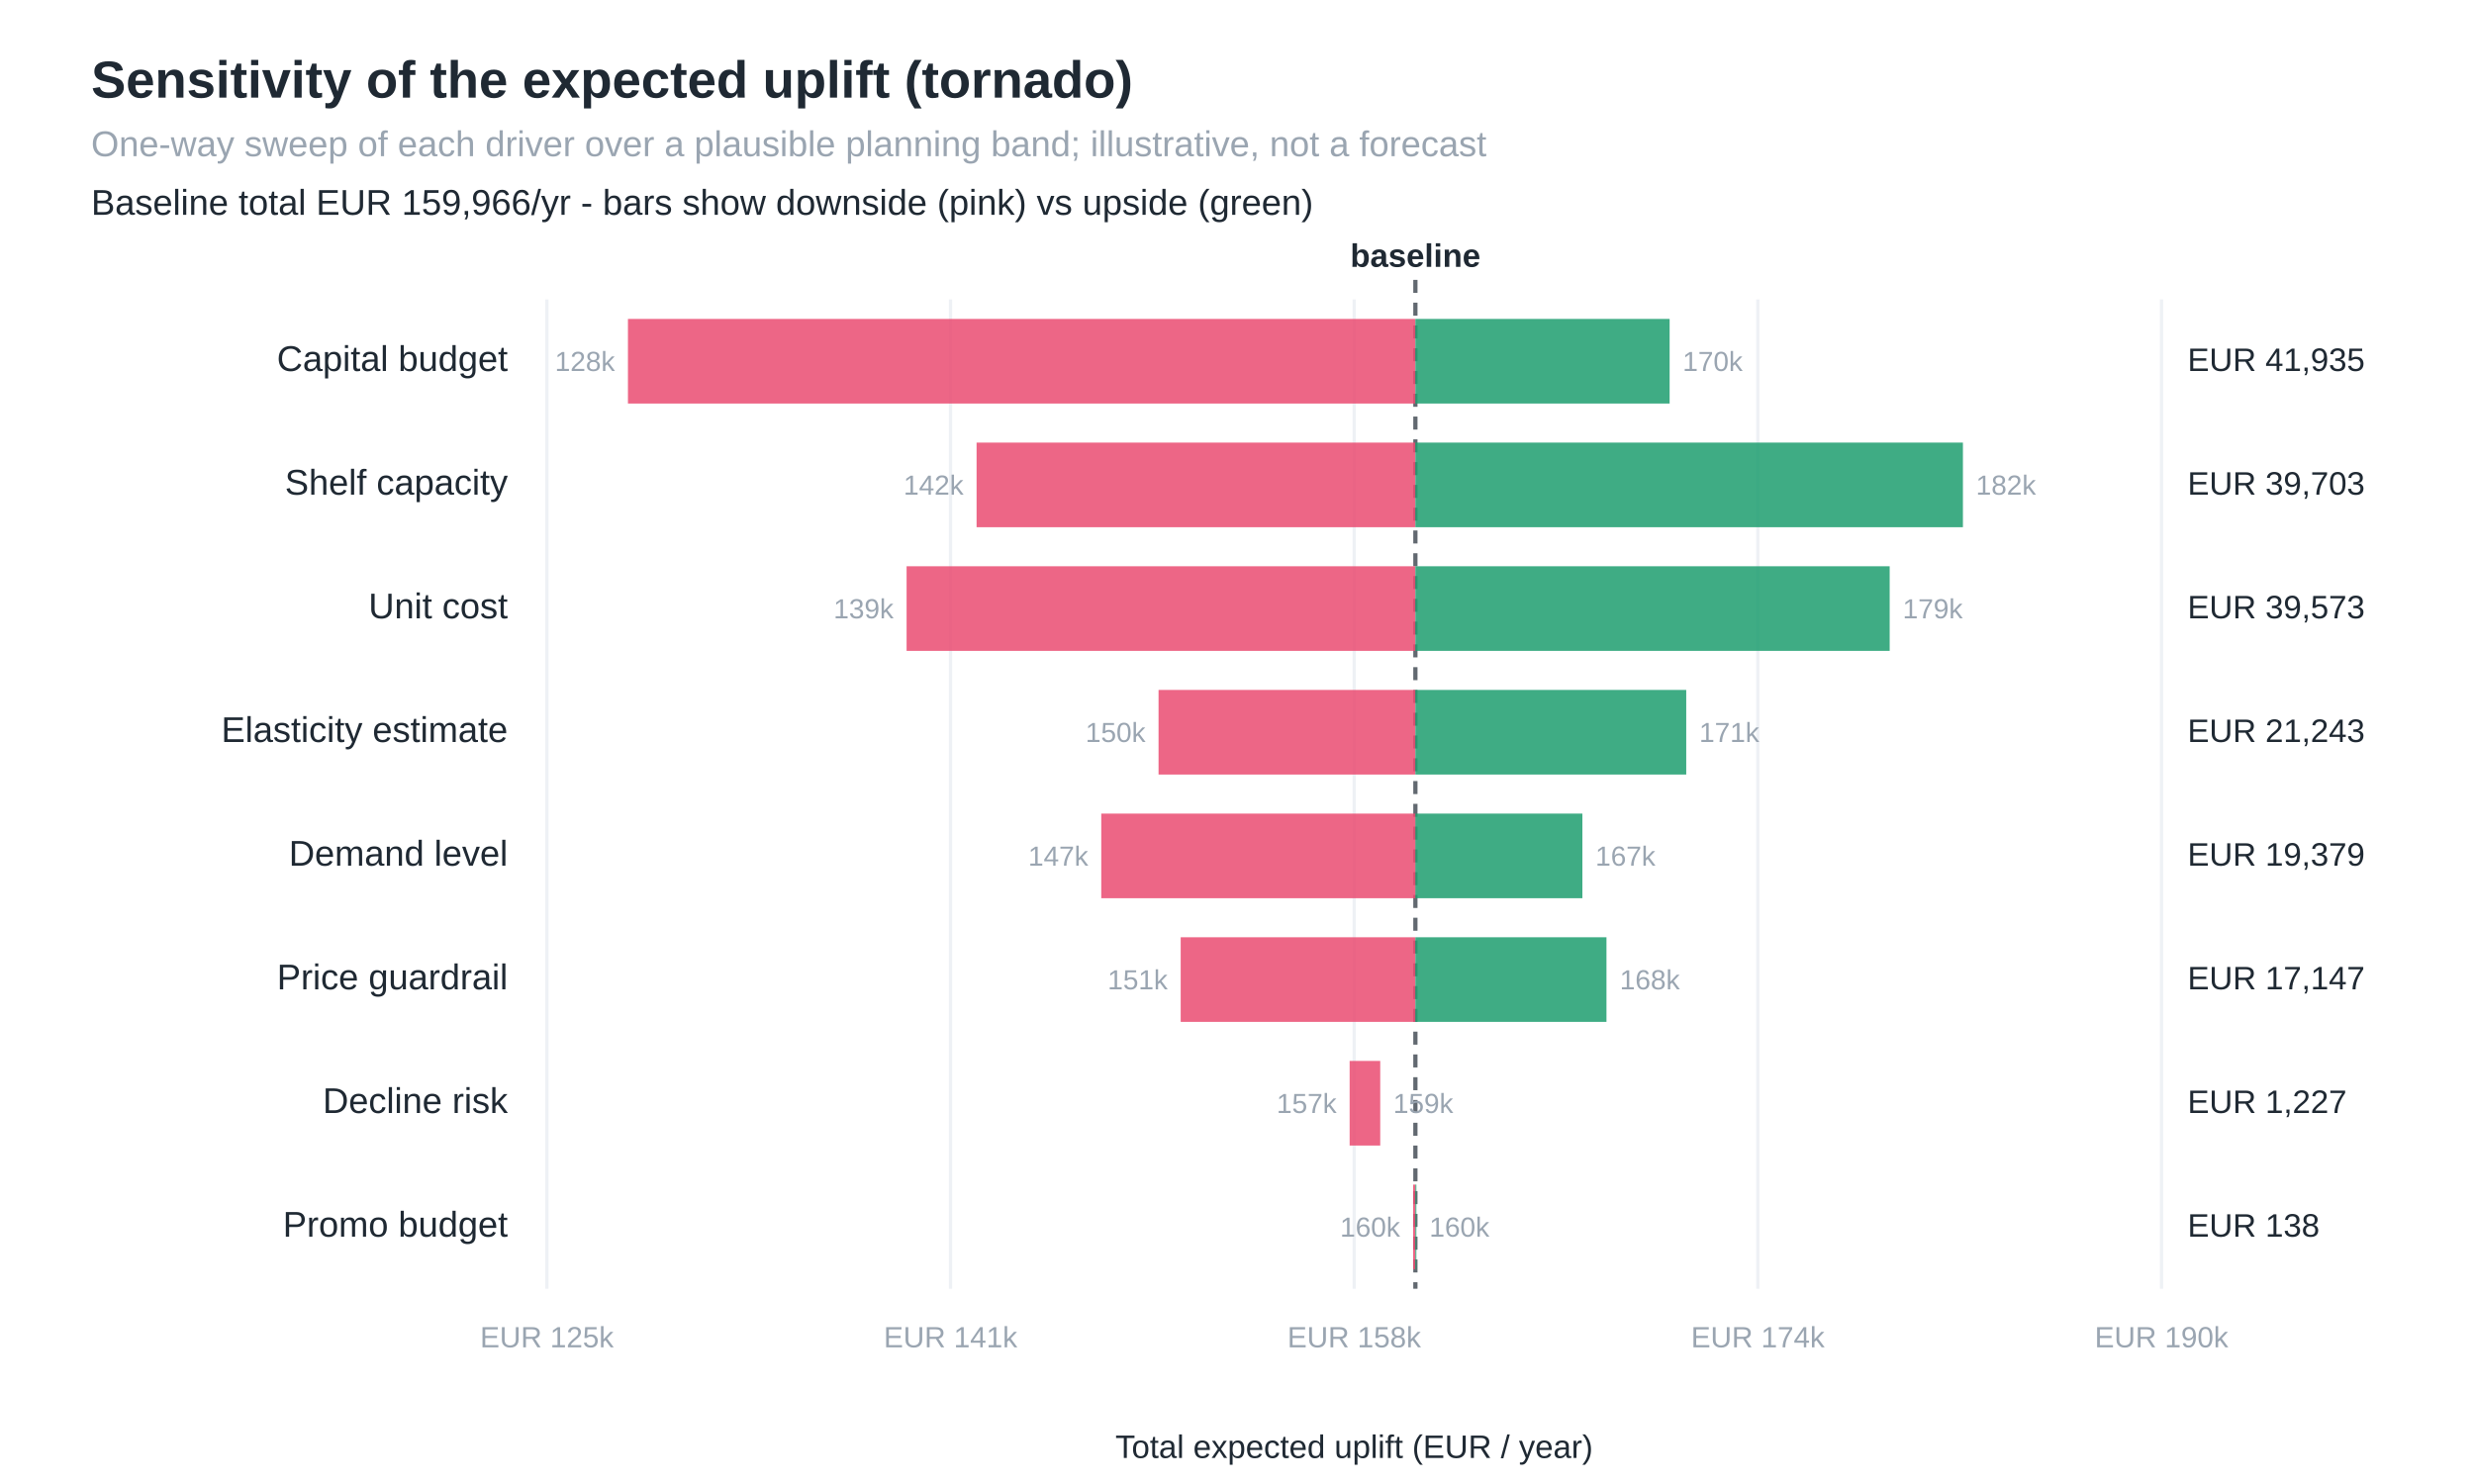
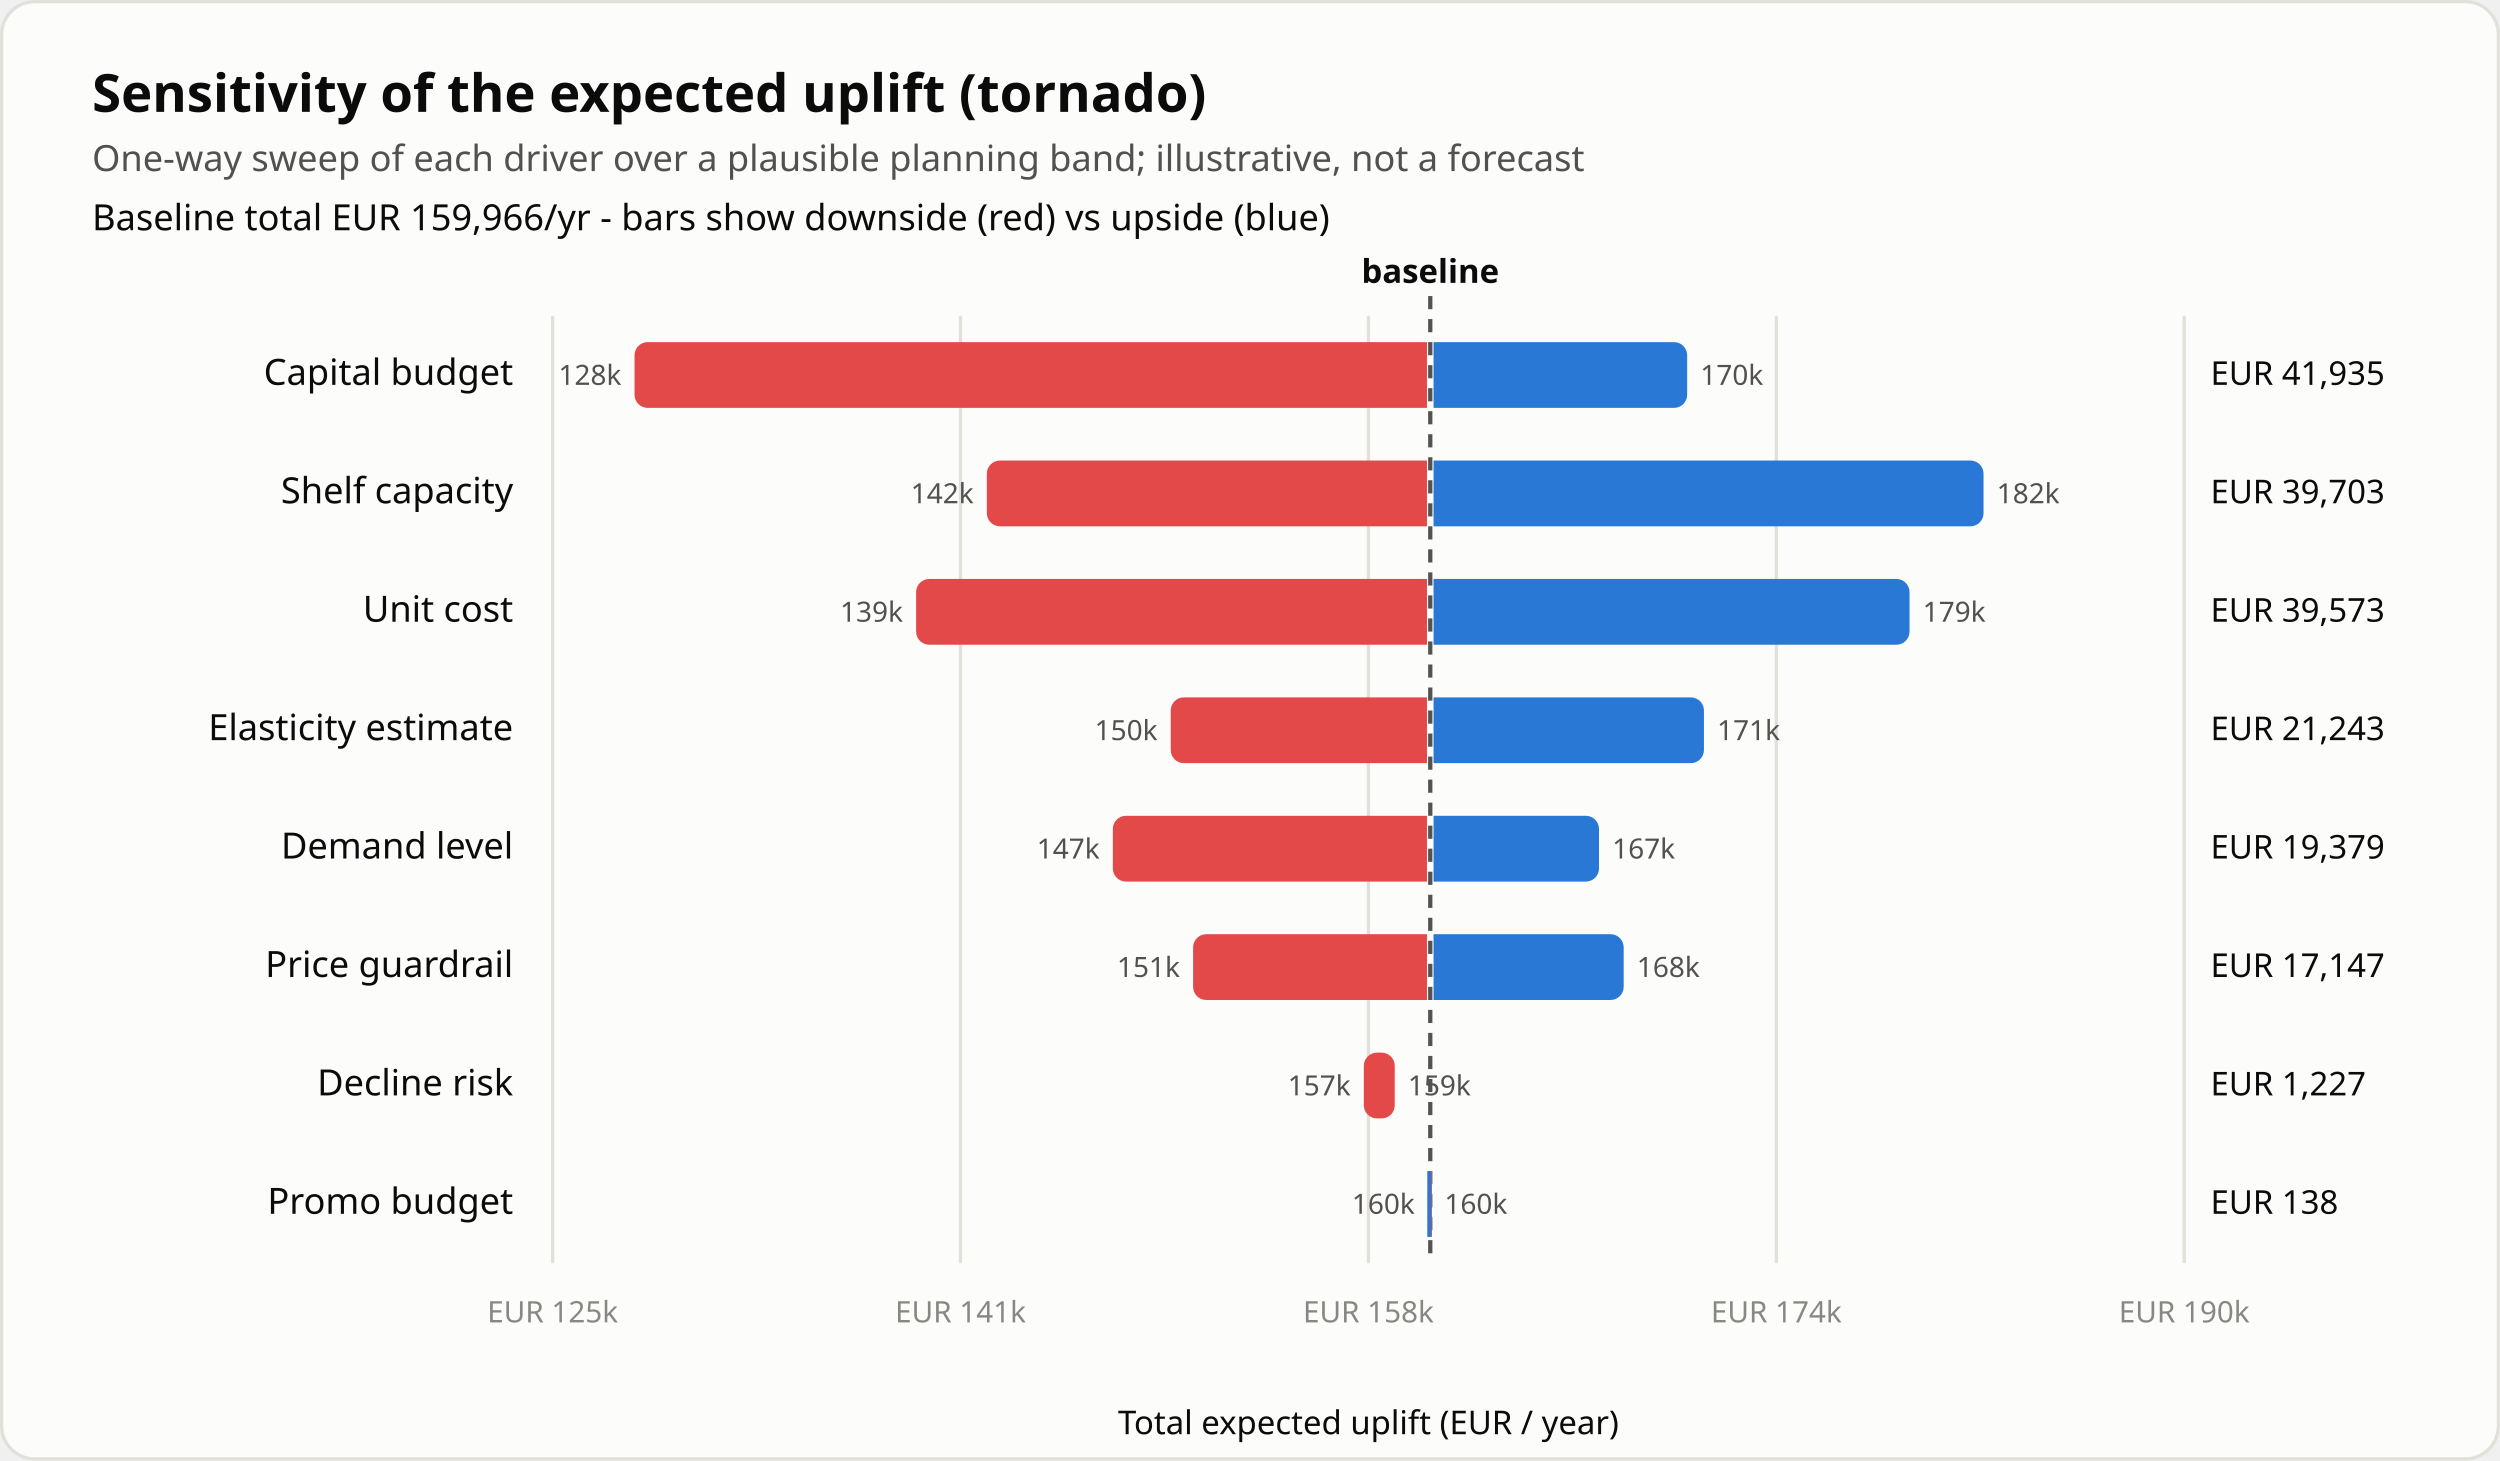
- <svg xmlns="http://www.w3.org/2000/svg" width="760" height="456" viewBox="0 0 760 456" font-family="Segoe UI, Arial, sans-serif">
-   <rect width="760" height="456" fill="white" />
-   <text x="28" y="30" font-size="16" font-weight="700" fill="#1f2933">Sensitivity of the expected uplift (tornado)</text>
-   <text x="28" y="48" font-size="11" fill="#9aa5b1">One-way sweep of each driver over a plausible planning band; illustrative, not a forecast</text>
-   <text x="28" y="66" font-size="11" fill="#1f2933">Baseline total EUR 159,966/yr - bars show downside (pink) vs upside (green)</text>
-   <line x1="168.0" y1="92" x2="168.0" y2="396" stroke="#eef1f5" stroke-width="1" />
-   <text x="168.0" y="414.0" font-size="9" text-anchor="middle" fill="#9aa5b1">EUR 125k</text>
-   <line x1="292.0" y1="92" x2="292.0" y2="396" stroke="#eef1f5" stroke-width="1" />
-   <text x="292.0" y="414.0" font-size="9" text-anchor="middle" fill="#9aa5b1">EUR 141k</text>
-   <line x1="416.0" y1="92" x2="416.0" y2="396" stroke="#eef1f5" stroke-width="1" />
-   <text x="416.0" y="414.0" font-size="9" text-anchor="middle" fill="#9aa5b1">EUR 158k</text>
-   <line x1="540.0" y1="92" x2="540.0" y2="396" stroke="#eef1f5" stroke-width="1" />
-   <text x="540.0" y="414.0" font-size="9" text-anchor="middle" fill="#9aa5b1">EUR 174k</text>
-   <line x1="664.0" y1="92" x2="664.0" y2="396" stroke="#eef1f5" stroke-width="1" />
-   <text x="664.0" y="414.0" font-size="9" text-anchor="middle" fill="#9aa5b1">EUR 190k</text>
-   <line x1="434.8" y1="86" x2="434.8" y2="396" stroke="#1f2933" stroke-width="1.3" stroke-dasharray="4 3" opacity="0.7" />
-   <text x="434.8" y="82.0" font-size="10" text-anchor="middle" font-weight="700" fill="#1f2933">baseline</text>
-   <rect x="192.9" y="98.0" width="241.9" height="26" fill="#ea4b71" opacity="0.85" />
-   <rect x="434.8" y="98.0" width="78.1" height="26" fill="#1d9e6f" opacity="0.85" />
-   <text x="156" y="114.0" font-size="11" text-anchor="end" fill="#1f2933">Capital budget</text>
-   <text x="672" y="114.0" font-size="10" fill="#1f2933">EUR 41,935</text>
-   <text x="188.9" y="114.0" font-size="8.5" text-anchor="end" fill="#9aa5b1">128k</text>
-   <text x="516.9" y="114.0" font-size="8.5" text-anchor="start" fill="#9aa5b1">170k</text>
-   <rect x="300.0" y="136.0" width="134.8" height="26" fill="#ea4b71" opacity="0.85" />
-   <rect x="434.8" y="136.0" width="168.2" height="26" fill="#1d9e6f" opacity="0.85" />
-   <text x="156" y="152.0" font-size="11" text-anchor="end" fill="#1f2933">Shelf capacity</text>
-   <text x="672" y="152.0" font-size="10" fill="#1f2933">EUR 39,703</text>
-   <text x="296.0" y="152.0" font-size="8.5" text-anchor="end" fill="#9aa5b1">142k</text>
-   <text x="607.0" y="152.0" font-size="8.5" text-anchor="start" fill="#9aa5b1">182k</text>
-   <rect x="278.5" y="174.0" width="156.3" height="26" fill="#ea4b71" opacity="0.85" />
-   <rect x="434.8" y="174.0" width="145.7" height="26" fill="#1d9e6f" opacity="0.85" />
-   <text x="156" y="190.0" font-size="11" text-anchor="end" fill="#1f2933">Unit cost</text>
-   <text x="672" y="190.0" font-size="10" fill="#1f2933">EUR 39,573</text>
-   <text x="274.5" y="190.0" font-size="8.5" text-anchor="end" fill="#9aa5b1">139k</text>
-   <text x="584.5" y="190.0" font-size="8.5" text-anchor="start" fill="#9aa5b1">179k</text>
-   <rect x="355.9" y="212.0" width="78.9" height="26" fill="#ea4b71" opacity="0.85" />
-   <rect x="434.8" y="212.0" width="83.2" height="26" fill="#1d9e6f" opacity="0.85" />
-   <text x="156" y="228.0" font-size="11" text-anchor="end" fill="#1f2933">Elasticity estimate</text>
-   <text x="672" y="228.0" font-size="10" fill="#1f2933">EUR 21,243</text>
-   <text x="351.9" y="228.0" font-size="8.5" text-anchor="end" fill="#9aa5b1">150k</text>
-   <text x="522.0" y="228.0" font-size="8.5" text-anchor="start" fill="#9aa5b1">171k</text>
-   <rect x="338.3" y="250.0" width="96.6" height="26" fill="#ea4b71" opacity="0.85" />
-   <rect x="434.8" y="250.0" width="51.3" height="26" fill="#1d9e6f" opacity="0.85" />
-   <text x="156" y="266.0" font-size="11" text-anchor="end" fill="#1f2933">Demand level</text>
-   <text x="672" y="266.0" font-size="10" fill="#1f2933">EUR 19,379</text>
-   <text x="334.3" y="266.0" font-size="8.5" text-anchor="end" fill="#9aa5b1">147k</text>
-   <text x="490.1" y="266.0" font-size="8.5" text-anchor="start" fill="#9aa5b1">167k</text>
-   <rect x="362.7" y="288.0" width="72.1" height="26" fill="#ea4b71" opacity="0.85" />
-   <rect x="434.8" y="288.0" width="58.7" height="26" fill="#1d9e6f" opacity="0.85" />
-   <text x="156" y="304.0" font-size="11" text-anchor="end" fill="#1f2933">Price guardrail</text>
-   <text x="672" y="304.0" font-size="10" fill="#1f2933">EUR 17,147</text>
-   <text x="358.7" y="304.0" font-size="8.5" text-anchor="end" fill="#9aa5b1">151k</text>
-   <text x="497.6" y="304.0" font-size="8.5" text-anchor="start" fill="#9aa5b1">168k</text>
-   <rect x="414.6" y="326.0" width="9.4" height="26" fill="#ea4b71" opacity="0.85" />
-   <text x="156" y="342.0" font-size="11" text-anchor="end" fill="#1f2933">Decline risk</text>
-   <text x="672" y="342.0" font-size="10" fill="#1f2933">EUR 1,227</text>
-   <text x="410.6" y="342.0" font-size="8.5" text-anchor="end" fill="#9aa5b1">157k</text>
-   <text x="428.0" y="342.0" font-size="8.5" text-anchor="start" fill="#9aa5b1">159k</text>
-   <rect x="434.1" y="364.0" width="0.7" height="26" fill="#ea4b71" opacity="0.85" />
-   <rect x="434.8" y="364.0" width="0.3" height="26" fill="#1d9e6f" opacity="0.85" />
-   <text x="156" y="380.0" font-size="11" text-anchor="end" fill="#1f2933">Promo budget</text>
-   <text x="672" y="380.0" font-size="10" fill="#1f2933">EUR 138</text>
-   <text x="430.1" y="380.0" font-size="8.5" text-anchor="end" fill="#9aa5b1">160k</text>
-   <text x="439.1" y="380.0" font-size="8.5" text-anchor="start" fill="#9aa5b1">160k</text>
-   <text x="416.0" y="448" font-size="10" text-anchor="middle" fill="#1f2933">Total expected uplift (EUR / year)</text>
+ <svg xmlns="http://www.w3.org/2000/svg" width="760" height="444" viewBox="0 0 760 444" font-family="system-ui, Segoe UI, sans-serif">
+   <rect x="0.5" y="0.5" width="759" height="443" rx="10" fill="#fcfcfb" stroke="#e1e0d9" />
+   <text x="28" y="34" font-size="16" font-weight="700" fill="#0b0b0b">Sensitivity of the expected uplift (tornado)</text>
+   <text x="28" y="52" font-size="11" fill="#52514e">One-way sweep of each driver over a plausible planning band; illustrative, not a forecast</text>
+   <text x="28" y="70" font-size="11" fill="#0b0b0b">Baseline total EUR 159,966/yr - bars show downside (red) vs upside (blue)</text>
+   <line x1="168.0" y1="96" x2="168.0" y2="384" stroke="#e1e0d9" stroke-width="1" />
+   <text x="168.0" y="402.0" font-size="9" text-anchor="middle" fill="#898781">EUR 125k</text>
+   <line x1="292.0" y1="96" x2="292.0" y2="384" stroke="#e1e0d9" stroke-width="1" />
+   <text x="292.0" y="402.0" font-size="9" text-anchor="middle" fill="#898781">EUR 141k</text>
+   <line x1="416.0" y1="96" x2="416.0" y2="384" stroke="#e1e0d9" stroke-width="1" />
+   <text x="416.0" y="402.0" font-size="9" text-anchor="middle" fill="#898781">EUR 158k</text>
+   <line x1="540.0" y1="96" x2="540.0" y2="384" stroke="#e1e0d9" stroke-width="1" />
+   <text x="540.0" y="402.0" font-size="9" text-anchor="middle" fill="#898781">EUR 174k</text>
+   <line x1="664.0" y1="96" x2="664.0" y2="384" stroke="#e1e0d9" stroke-width="1" />
+   <text x="664.0" y="402.0" font-size="9" text-anchor="middle" fill="#898781">EUR 190k</text>
+   <line x1="434.8" y1="90" x2="434.8" y2="384" stroke="#0b0b0b" stroke-width="1.3" stroke-dasharray="4 3" opacity="0.7" />
+   <text x="434.8" y="86.0" font-size="10" text-anchor="middle" font-weight="700" fill="#0b0b0b">baseline</text>
+   <path d="M196.9 104.0H433.8A0.0 0.0 0 0 1 433.8 104.0V124.0A0.0 0.0 0 0 1 433.8 124.0H196.9A4.0 4.0 0 0 1 192.9 120.0V108.0A4.0 4.0 0 0 1 196.9 104.0Z" fill="#e34948" />
+   <path d="M435.8 104.0H508.9A4.0 4.0 0 0 1 512.9 108.0V120.0A4.0 4.0 0 0 1 508.9 124.0H435.8A0.0 0.0 0 0 1 435.8 124.0V104.0A0.0 0.0 0 0 1 435.8 104.0Z" fill="#2a78d6" />
+   <text x="156" y="117.0" font-size="11" text-anchor="end" fill="#0b0b0b">Capital budget</text>
+   <text x="672" y="117.0" font-size="10" fill="#0b0b0b">EUR 41,935</text>
+   <text x="188.9" y="117.0" font-size="8.5" text-anchor="end" fill="#52514e">128k</text>
+   <text x="516.9" y="117.0" font-size="8.5" text-anchor="start" fill="#52514e">170k</text>
+   <path d="M304.0 140.0H433.8A0.0 0.0 0 0 1 433.8 140.0V160.0A0.0 0.0 0 0 1 433.8 160.0H304.0A4.0 4.0 0 0 1 300.0 156.0V144.0A4.0 4.0 0 0 1 304.0 140.0Z" fill="#e34948" />
+   <path d="M435.8 140.0H599.0A4.0 4.0 0 0 1 603.0 144.0V156.0A4.0 4.0 0 0 1 599.0 160.0H435.8A0.0 0.0 0 0 1 435.8 160.0V140.0A0.0 0.0 0 0 1 435.8 140.0Z" fill="#2a78d6" />
+   <text x="156" y="153.0" font-size="11" text-anchor="end" fill="#0b0b0b">Shelf capacity</text>
+   <text x="672" y="153.0" font-size="10" fill="#0b0b0b">EUR 39,703</text>
+   <text x="296.0" y="153.0" font-size="8.5" text-anchor="end" fill="#52514e">142k</text>
+   <text x="607.0" y="153.0" font-size="8.5" text-anchor="start" fill="#52514e">182k</text>
+   <path d="M282.5 176.0H433.8A0.0 0.0 0 0 1 433.8 176.0V196.0A0.0 0.0 0 0 1 433.8 196.0H282.5A4.0 4.0 0 0 1 278.5 192.0V180.0A4.0 4.0 0 0 1 282.5 176.0Z" fill="#e34948" />
+   <path d="M435.8 176.0H576.5A4.0 4.0 0 0 1 580.5 180.0V192.0A4.0 4.0 0 0 1 576.5 196.0H435.8A0.0 0.0 0 0 1 435.8 196.0V176.0A0.0 0.0 0 0 1 435.8 176.0Z" fill="#2a78d6" />
+   <text x="156" y="189.0" font-size="11" text-anchor="end" fill="#0b0b0b">Unit cost</text>
+   <text x="672" y="189.0" font-size="10" fill="#0b0b0b">EUR 39,573</text>
+   <text x="274.5" y="189.0" font-size="8.5" text-anchor="end" fill="#52514e">139k</text>
+   <text x="584.5" y="189.0" font-size="8.5" text-anchor="start" fill="#52514e">179k</text>
+   <path d="M359.9 212.0H433.8A0.0 0.0 0 0 1 433.8 212.0V232.0A0.0 0.0 0 0 1 433.8 232.0H359.9A4.0 4.0 0 0 1 355.9 228.0V216.0A4.0 4.0 0 0 1 359.9 212.0Z" fill="#e34948" />
+   <path d="M435.8 212.0H514.0A4.0 4.0 0 0 1 518.0 216.0V228.0A4.0 4.0 0 0 1 514.0 232.0H435.8A0.0 0.0 0 0 1 435.8 232.0V212.0A0.0 0.0 0 0 1 435.8 212.0Z" fill="#2a78d6" />
+   <text x="156" y="225.0" font-size="11" text-anchor="end" fill="#0b0b0b">Elasticity estimate</text>
+   <text x="672" y="225.0" font-size="10" fill="#0b0b0b">EUR 21,243</text>
+   <text x="351.9" y="225.0" font-size="8.5" text-anchor="end" fill="#52514e">150k</text>
+   <text x="522.0" y="225.0" font-size="8.5" text-anchor="start" fill="#52514e">171k</text>
+   <path d="M342.3 248.0H433.8A0.0 0.0 0 0 1 433.8 248.0V268.0A0.0 0.0 0 0 1 433.8 268.0H342.3A4.0 4.0 0 0 1 338.3 264.0V252.0A4.0 4.0 0 0 1 342.3 248.0Z" fill="#e34948" />
+   <path d="M435.8 248.0H482.1A4.0 4.0 0 0 1 486.1 252.0V264.0A4.0 4.0 0 0 1 482.1 268.0H435.8A0.0 0.0 0 0 1 435.8 268.0V248.0A0.0 0.0 0 0 1 435.8 248.0Z" fill="#2a78d6" />
+   <text x="156" y="261.0" font-size="11" text-anchor="end" fill="#0b0b0b">Demand level</text>
+   <text x="672" y="261.0" font-size="10" fill="#0b0b0b">EUR 19,379</text>
+   <text x="334.3" y="261.0" font-size="8.5" text-anchor="end" fill="#52514e">147k</text>
+   <text x="490.1" y="261.0" font-size="8.5" text-anchor="start" fill="#52514e">167k</text>
+   <path d="M366.7 284.0H433.8A0.0 0.0 0 0 1 433.8 284.0V304.0A0.0 0.0 0 0 1 433.8 304.0H366.7A4.0 4.0 0 0 1 362.7 300.0V288.0A4.0 4.0 0 0 1 366.7 284.0Z" fill="#e34948" />
+   <path d="M435.8 284.0H489.6A4.0 4.0 0 0 1 493.6 288.0V300.0A4.0 4.0 0 0 1 489.6 304.0H435.8A0.0 0.0 0 0 1 435.8 304.0V284.0A0.0 0.0 0 0 1 435.8 284.0Z" fill="#2a78d6" />
+   <text x="156" y="297.0" font-size="11" text-anchor="end" fill="#0b0b0b">Price guardrail</text>
+   <text x="672" y="297.0" font-size="10" fill="#0b0b0b">EUR 17,147</text>
+   <text x="358.7" y="297.0" font-size="8.5" text-anchor="end" fill="#52514e">151k</text>
+   <text x="497.6" y="297.0" font-size="8.5" text-anchor="start" fill="#52514e">168k</text>
+   <path d="M418.6 320.0H420.0A4.0 4.0 0 0 1 424.0 324.0V336.0A4.0 4.0 0 0 1 420.0 340.0H418.6A4.0 4.0 0 0 1 414.6 336.0V324.0A4.0 4.0 0 0 1 418.6 320.0Z" fill="#e34948" />
+   <text x="156" y="333.0" font-size="11" text-anchor="end" fill="#0b0b0b">Decline risk</text>
+   <text x="672" y="333.0" font-size="10" fill="#0b0b0b">EUR 1,227</text>
+   <text x="410.6" y="333.0" font-size="8.5" text-anchor="end" fill="#52514e">157k</text>
+   <text x="428.0" y="333.0" font-size="8.5" text-anchor="start" fill="#52514e">159k</text>
+   <path d="M434.1 356.0H435.3V376.0H434.1Z" fill="#e34948" />
+   <path d="M433.9 356.0H435.1V376.0H433.9Z" fill="#2a78d6" />
+   <text x="156" y="369.0" font-size="11" text-anchor="end" fill="#0b0b0b">Promo budget</text>
+   <text x="672" y="369.0" font-size="10" fill="#0b0b0b">EUR 138</text>
+   <text x="430.1" y="369.0" font-size="8.5" text-anchor="end" fill="#52514e">160k</text>
+   <text x="439.1" y="369.0" font-size="8.5" text-anchor="start" fill="#52514e">160k</text>
+   <text x="416.0" y="436" font-size="10" text-anchor="middle" fill="#0b0b0b">Total expected uplift (EUR / year)</text>
</svg>
